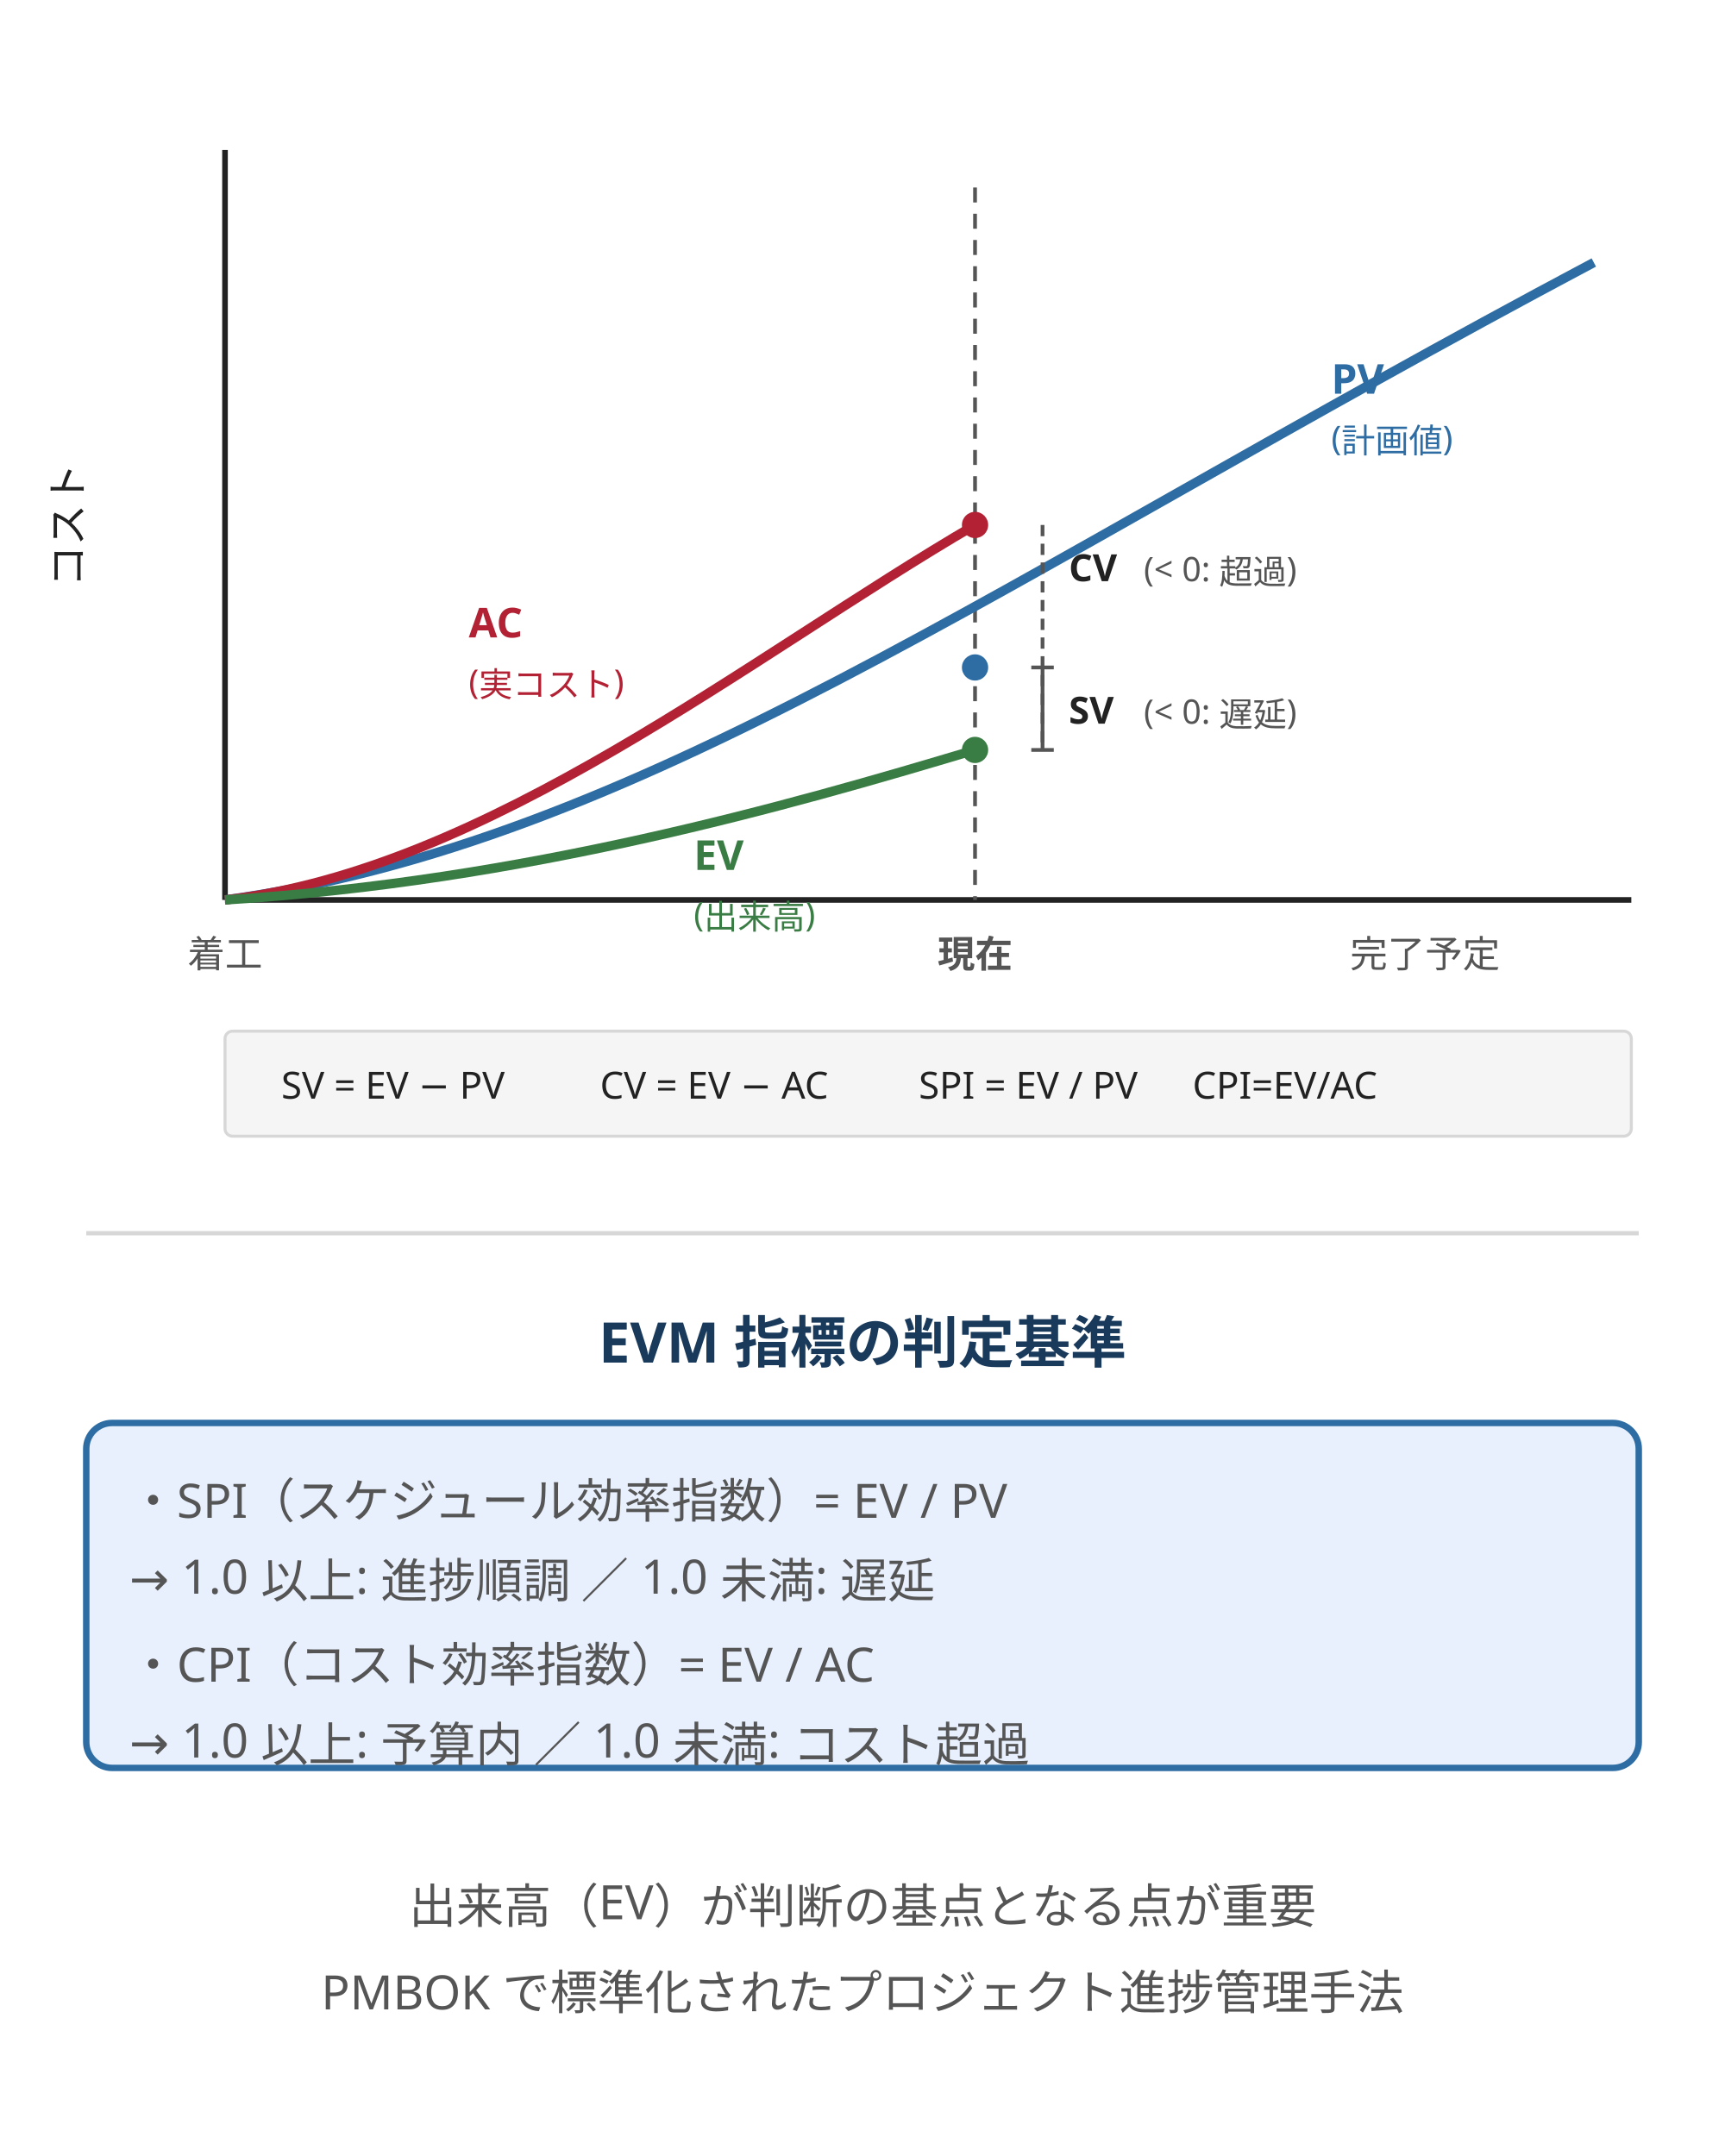
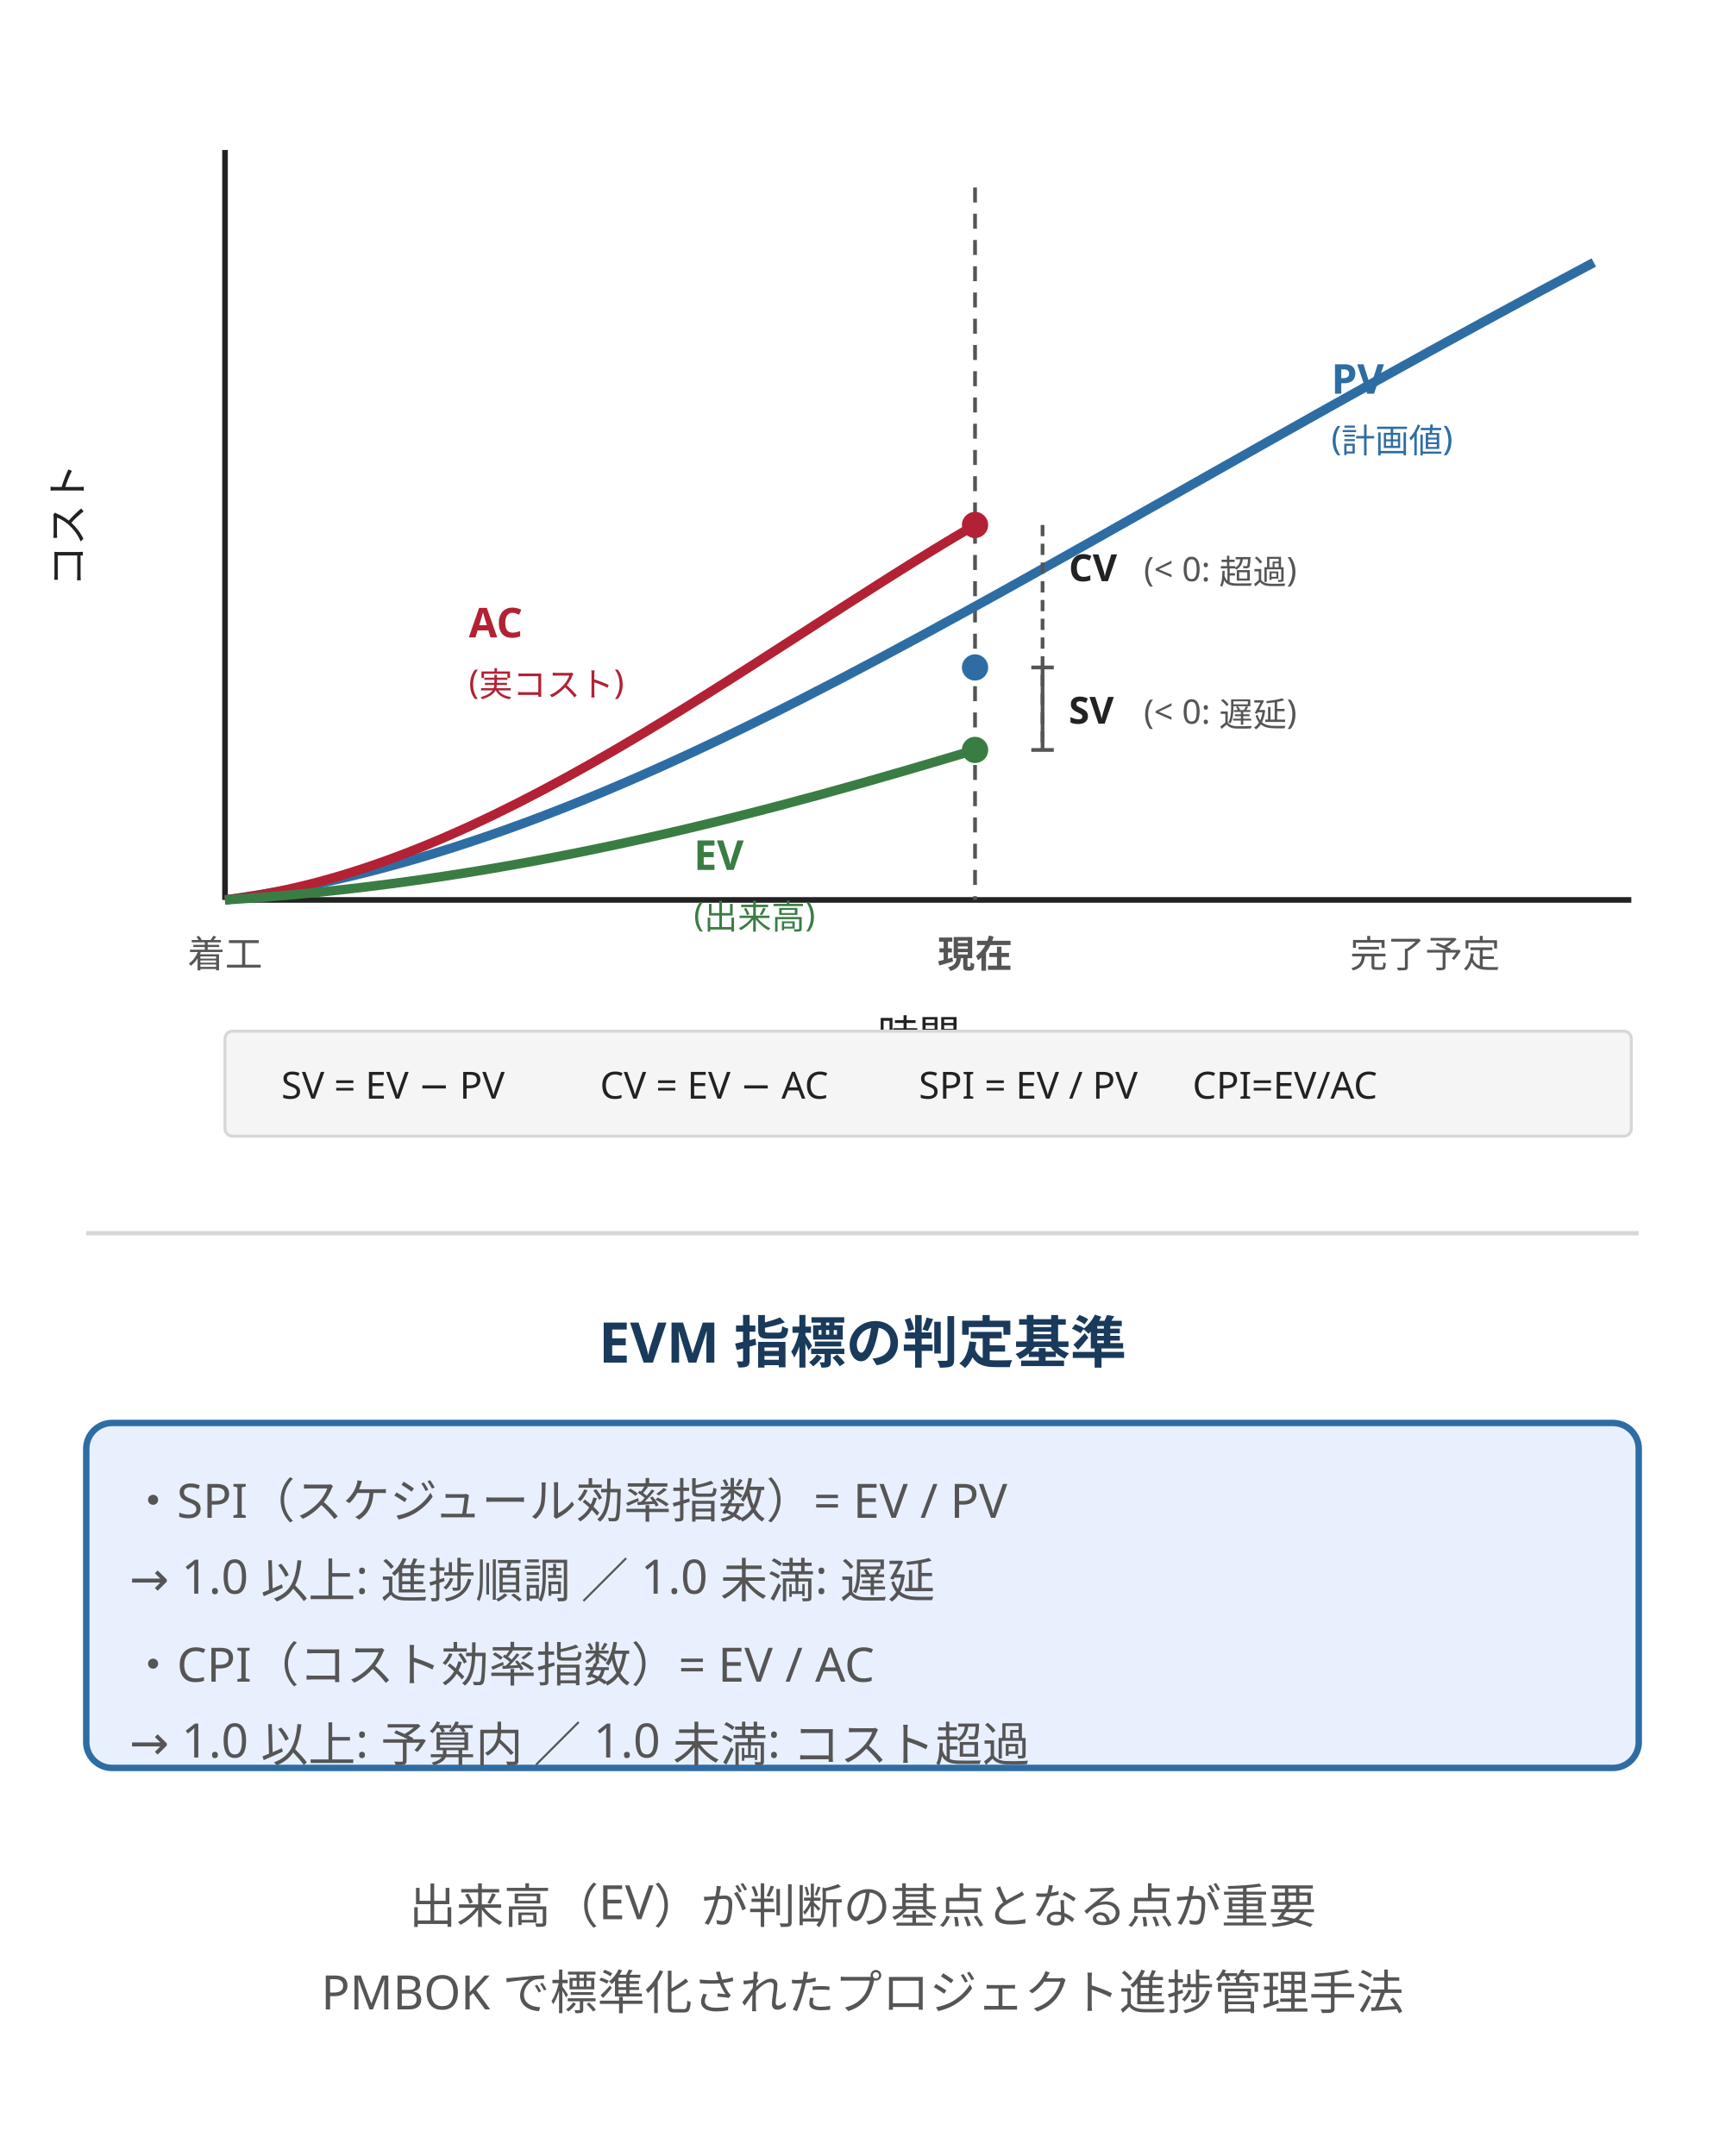
<svg xmlns="http://www.w3.org/2000/svg" width="400" height="500" viewBox="0 0 400 500" font-family="sans-serif" style="max-width:400px;width:100%" role="img" aria-label="EVM の基本グラフ — PV・EV・AC と SV・CV の関係">
  <g transform="scale(0.8696 0.8696)">
    <line x1="60" y1="240" x2="435" y2="240" stroke="#222" stroke-width="1.5" />
    <line x1="60" y1="40" x2="60" y2="240" stroke="#222" stroke-width="1.5" />
    <text x="22" y="140" font-size="11" fill="#222" transform="rotate(-90 22 140)" text-anchor="middle">コスト</text>
-     <text x="245" y="290" text-anchor="middle" font-size="11" fill="#222">時間</text>
+     <text x="245" y="280" text-anchor="middle" font-size="11" fill="#222">時間</text>
    <text x="60" y="258" text-anchor="middle" font-size="10" fill="#555">着工</text>
    <text x="380" y="258" text-anchor="middle" font-size="10" fill="#555">完了予定</text>
    <line x1="260" y1="50" x2="260" y2="240" stroke="#555" stroke-width="1" stroke-dasharray="4,3" />
    <text x="260" y="258" text-anchor="middle" font-size="10" fill="#555" font-weight="bold">現在</text>
    <path d="M 60 240 C 170 225 265 155 425 70" fill="none" stroke="#2e6da4" stroke-width="2.5" />
    <text x="355" y="105" font-size="11" fill="#2e6da4" font-weight="bold">PV</text>
    <text x="355" y="120" font-size="9" fill="#2e6da4">(計画値)</text>
    <path d="M 60 240 C 130 232 200 175 260 140" fill="none" stroke="#b22234" stroke-width="2.5" />
    <text x="125" y="170" font-size="11" fill="#b22234" font-weight="bold">AC</text>
    <text x="125" y="185" font-size="9" fill="#b22234">(実コスト)</text>
    <path d="M 60 240 C 140 235 210 215 260 200" fill="none" stroke="#3a7d44" stroke-width="2.5" />
    <text x="185" y="232" font-size="11" fill="#3a7d44" font-weight="bold">EV</text>
    <text x="185" y="247" font-size="9" fill="#3a7d44">(出来高)</text>
    <circle cx="260" cy="178" r="3.5" fill="#2e6da4" />
    <circle cx="260" cy="140" r="3.5" fill="#b22234" />
    <circle cx="260" cy="200" r="3.5" fill="#3a7d44" />
    <line x1="278" y1="178" x2="278" y2="200" stroke="#555" stroke-width="1" />
    <line x1="275" y1="178" x2="281" y2="178" stroke="#555" stroke-width="1" />
    <line x1="275" y1="200" x2="281" y2="200" stroke="#555" stroke-width="1" />
    <text x="285" y="193" font-size="10" fill="#222" font-weight="bold">SV</text>
    <text x="305" y="193" font-size="9" fill="#555">(&lt; 0: 遅延)</text>
    <line x1="278" y1="140" x2="278" y2="200" stroke="#555" stroke-width="1" stroke-dasharray="3,2" />
    <text x="285" y="155" font-size="10" fill="#222" font-weight="bold">CV</text>
    <text x="305" y="155" font-size="9" fill="#555">(&lt; 0: 超過)</text>
    <rect x="60" y="275" width="375" height="28" fill="#f5f5f5" stroke="#d7d7d7" stroke-width="0.8" rx="2" />
    <text x="75" y="293" font-size="10" fill="#222">SV = EV − PV</text>
    <text x="160" y="293" font-size="10" fill="#222">CV = EV − AC</text>
    <text x="245" y="293" font-size="10" fill="#222">SPI = EV / PV</text>
    <text x="318" y="293" font-size="10" fill="#222">CPI=EV/AC</text>
  </g>
  <line x1="20" y1="286" x2="380" y2="286" stroke="#d7d7d7" stroke-width="1" />
  <text x="200" y="316" text-anchor="middle" font-size="13" font-weight="bold" fill="#1a3a5c" font-family="sans-serif">EVM 指標の判定基準</text>
  <rect x="20" y="330" width="360" height="80" rx="6" fill="#e8f0fe" stroke="#2e6da4" stroke-width="1.5" />
  <text x="30" y="352" font-size="11" fill="#555" font-family="sans-serif">・SPI（スケジュール効率指数）= EV / PV</text>
  <text x="30" y="370" font-size="11" fill="#555" font-family="sans-serif">  → 1.0 以上: 進捗順調 ／ 1.0 未満: 遅延</text>
  <text x="30" y="390" font-size="11" fill="#555" font-family="sans-serif">・CPI（コスト効率指数）= EV / AC</text>
  <text x="30" y="408" font-size="11" fill="#555" font-family="sans-serif">  → 1.0 以上: 予算内 ／ 1.0 未満: コスト超過</text>
  <text x="200" y="446" text-anchor="middle" font-size="11" fill="#555" font-family="sans-serif">出来高（EV）が判断の基点となる点が重要</text>
  <text x="200" y="466" text-anchor="middle" font-size="11" fill="#555" font-family="sans-serif">PMBOK で標準化されたプロジェクト進捗管理手法</text>
</svg>
